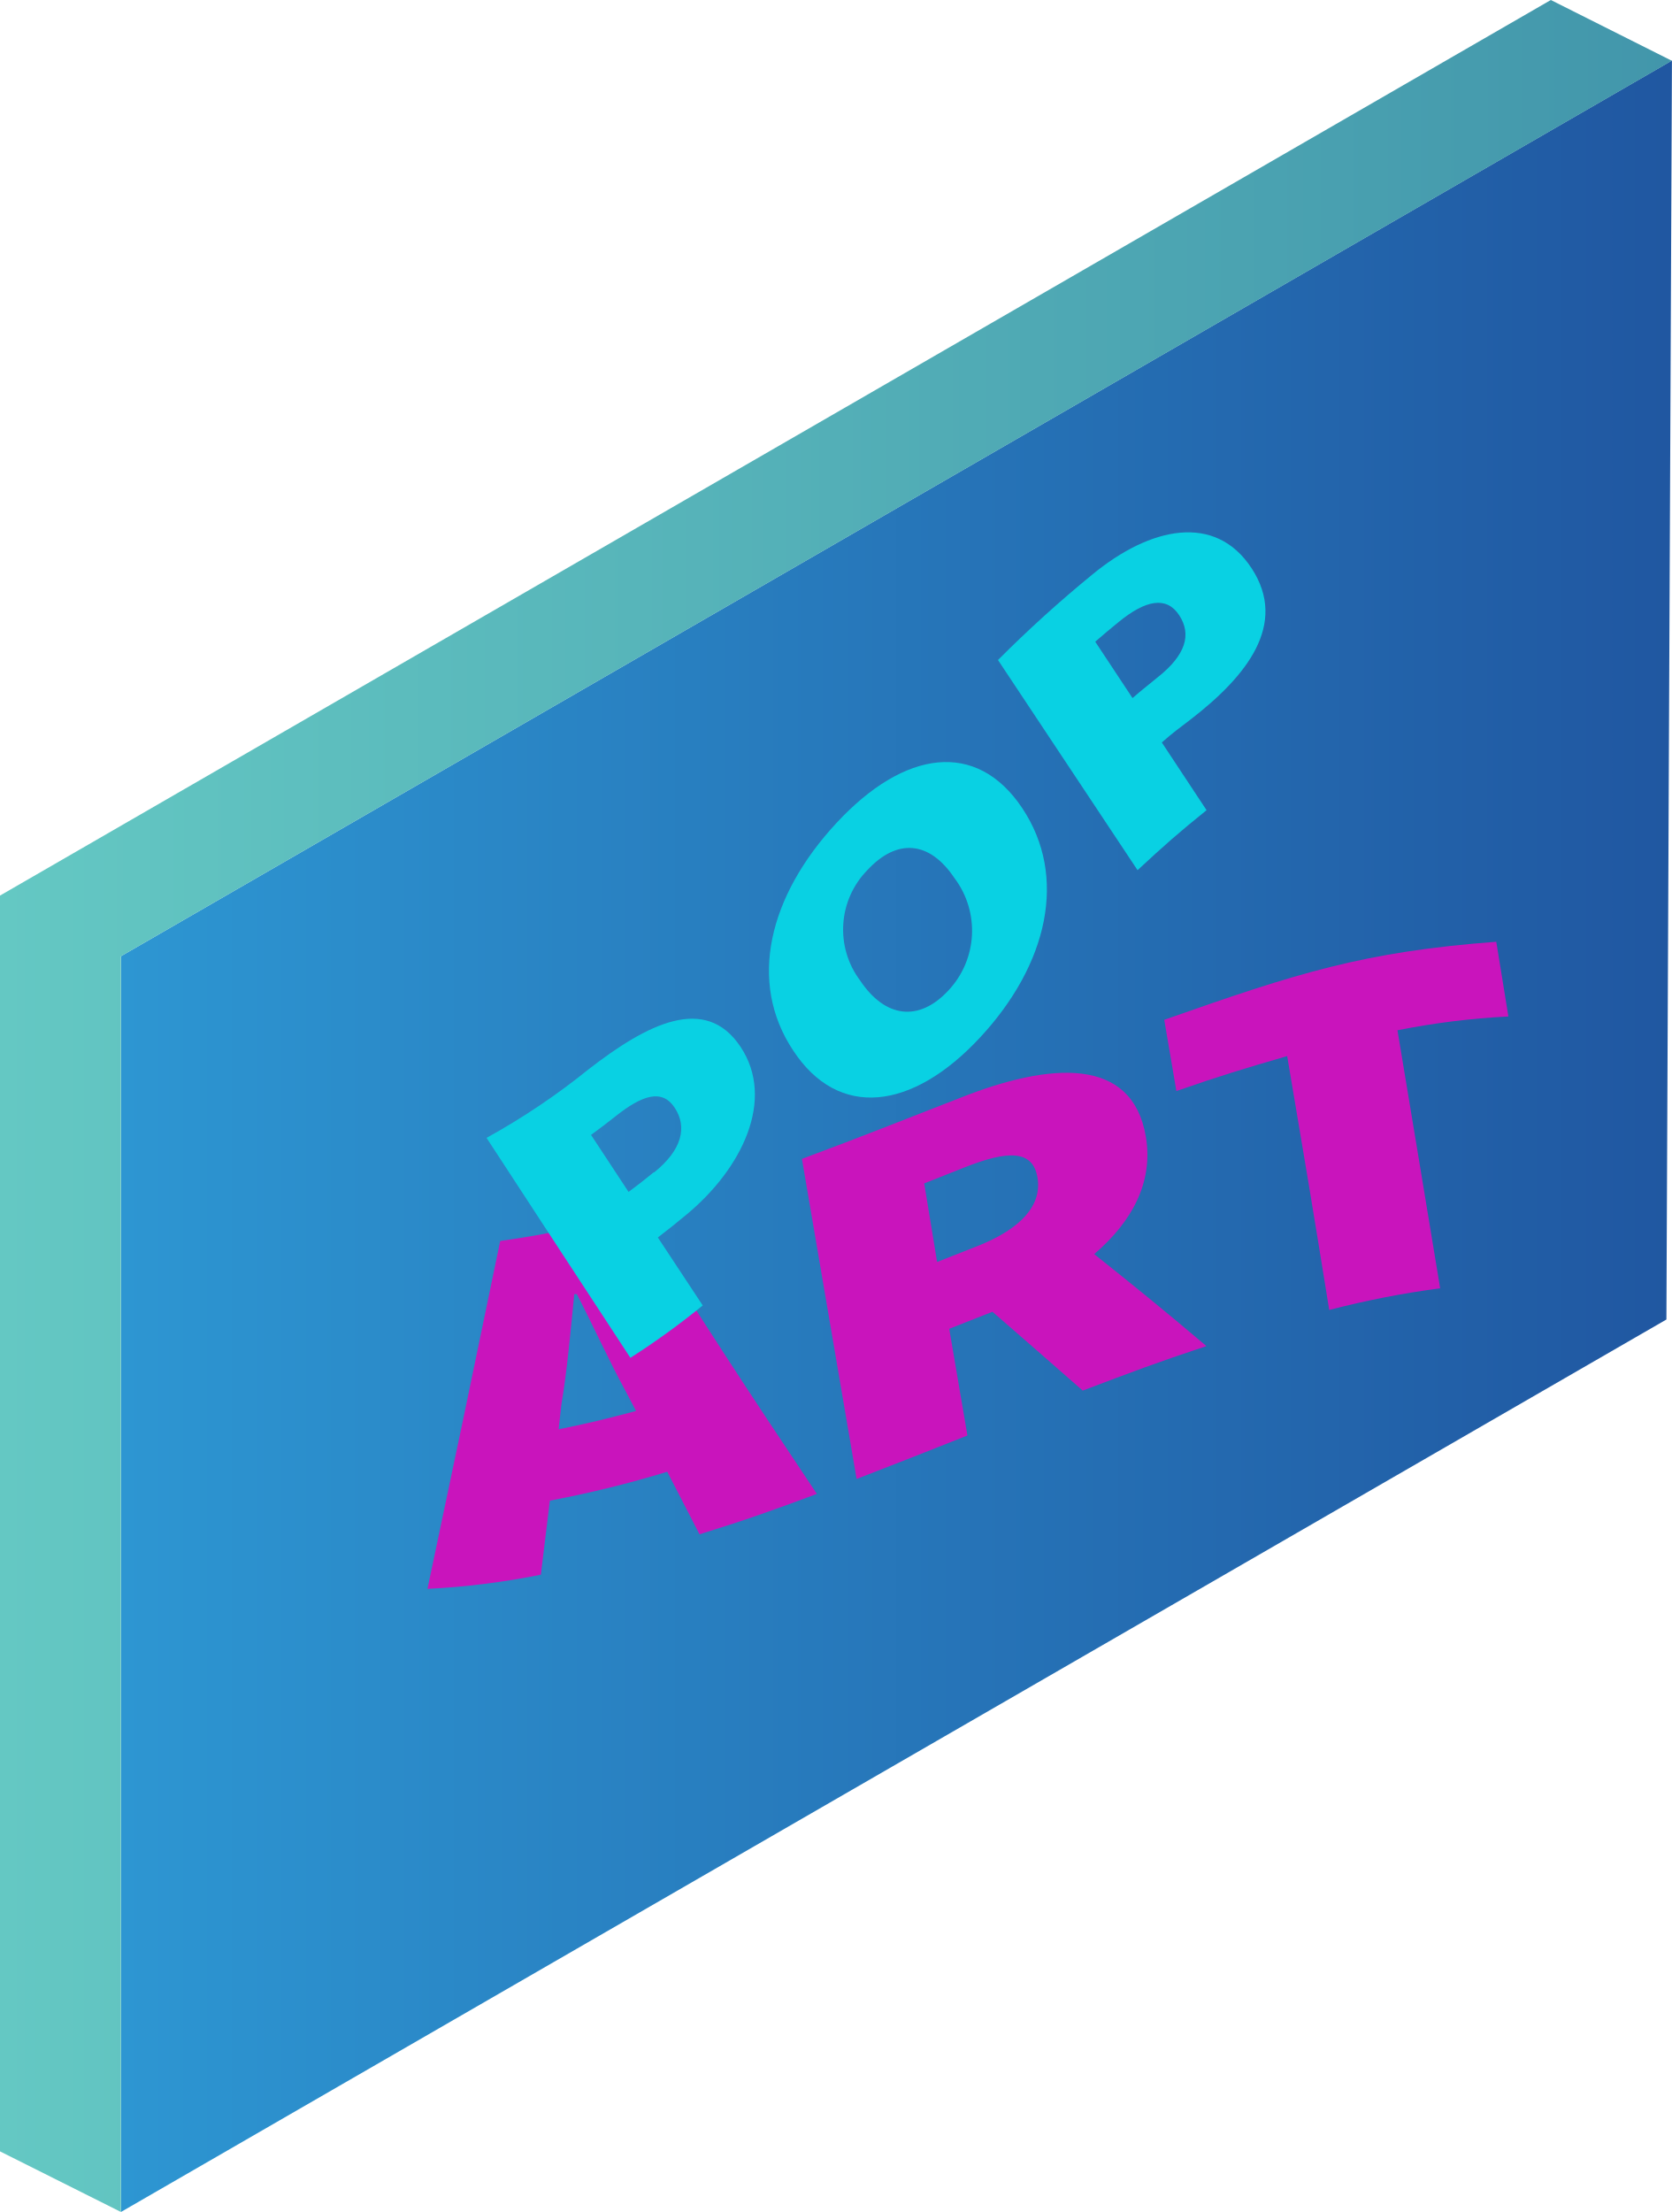
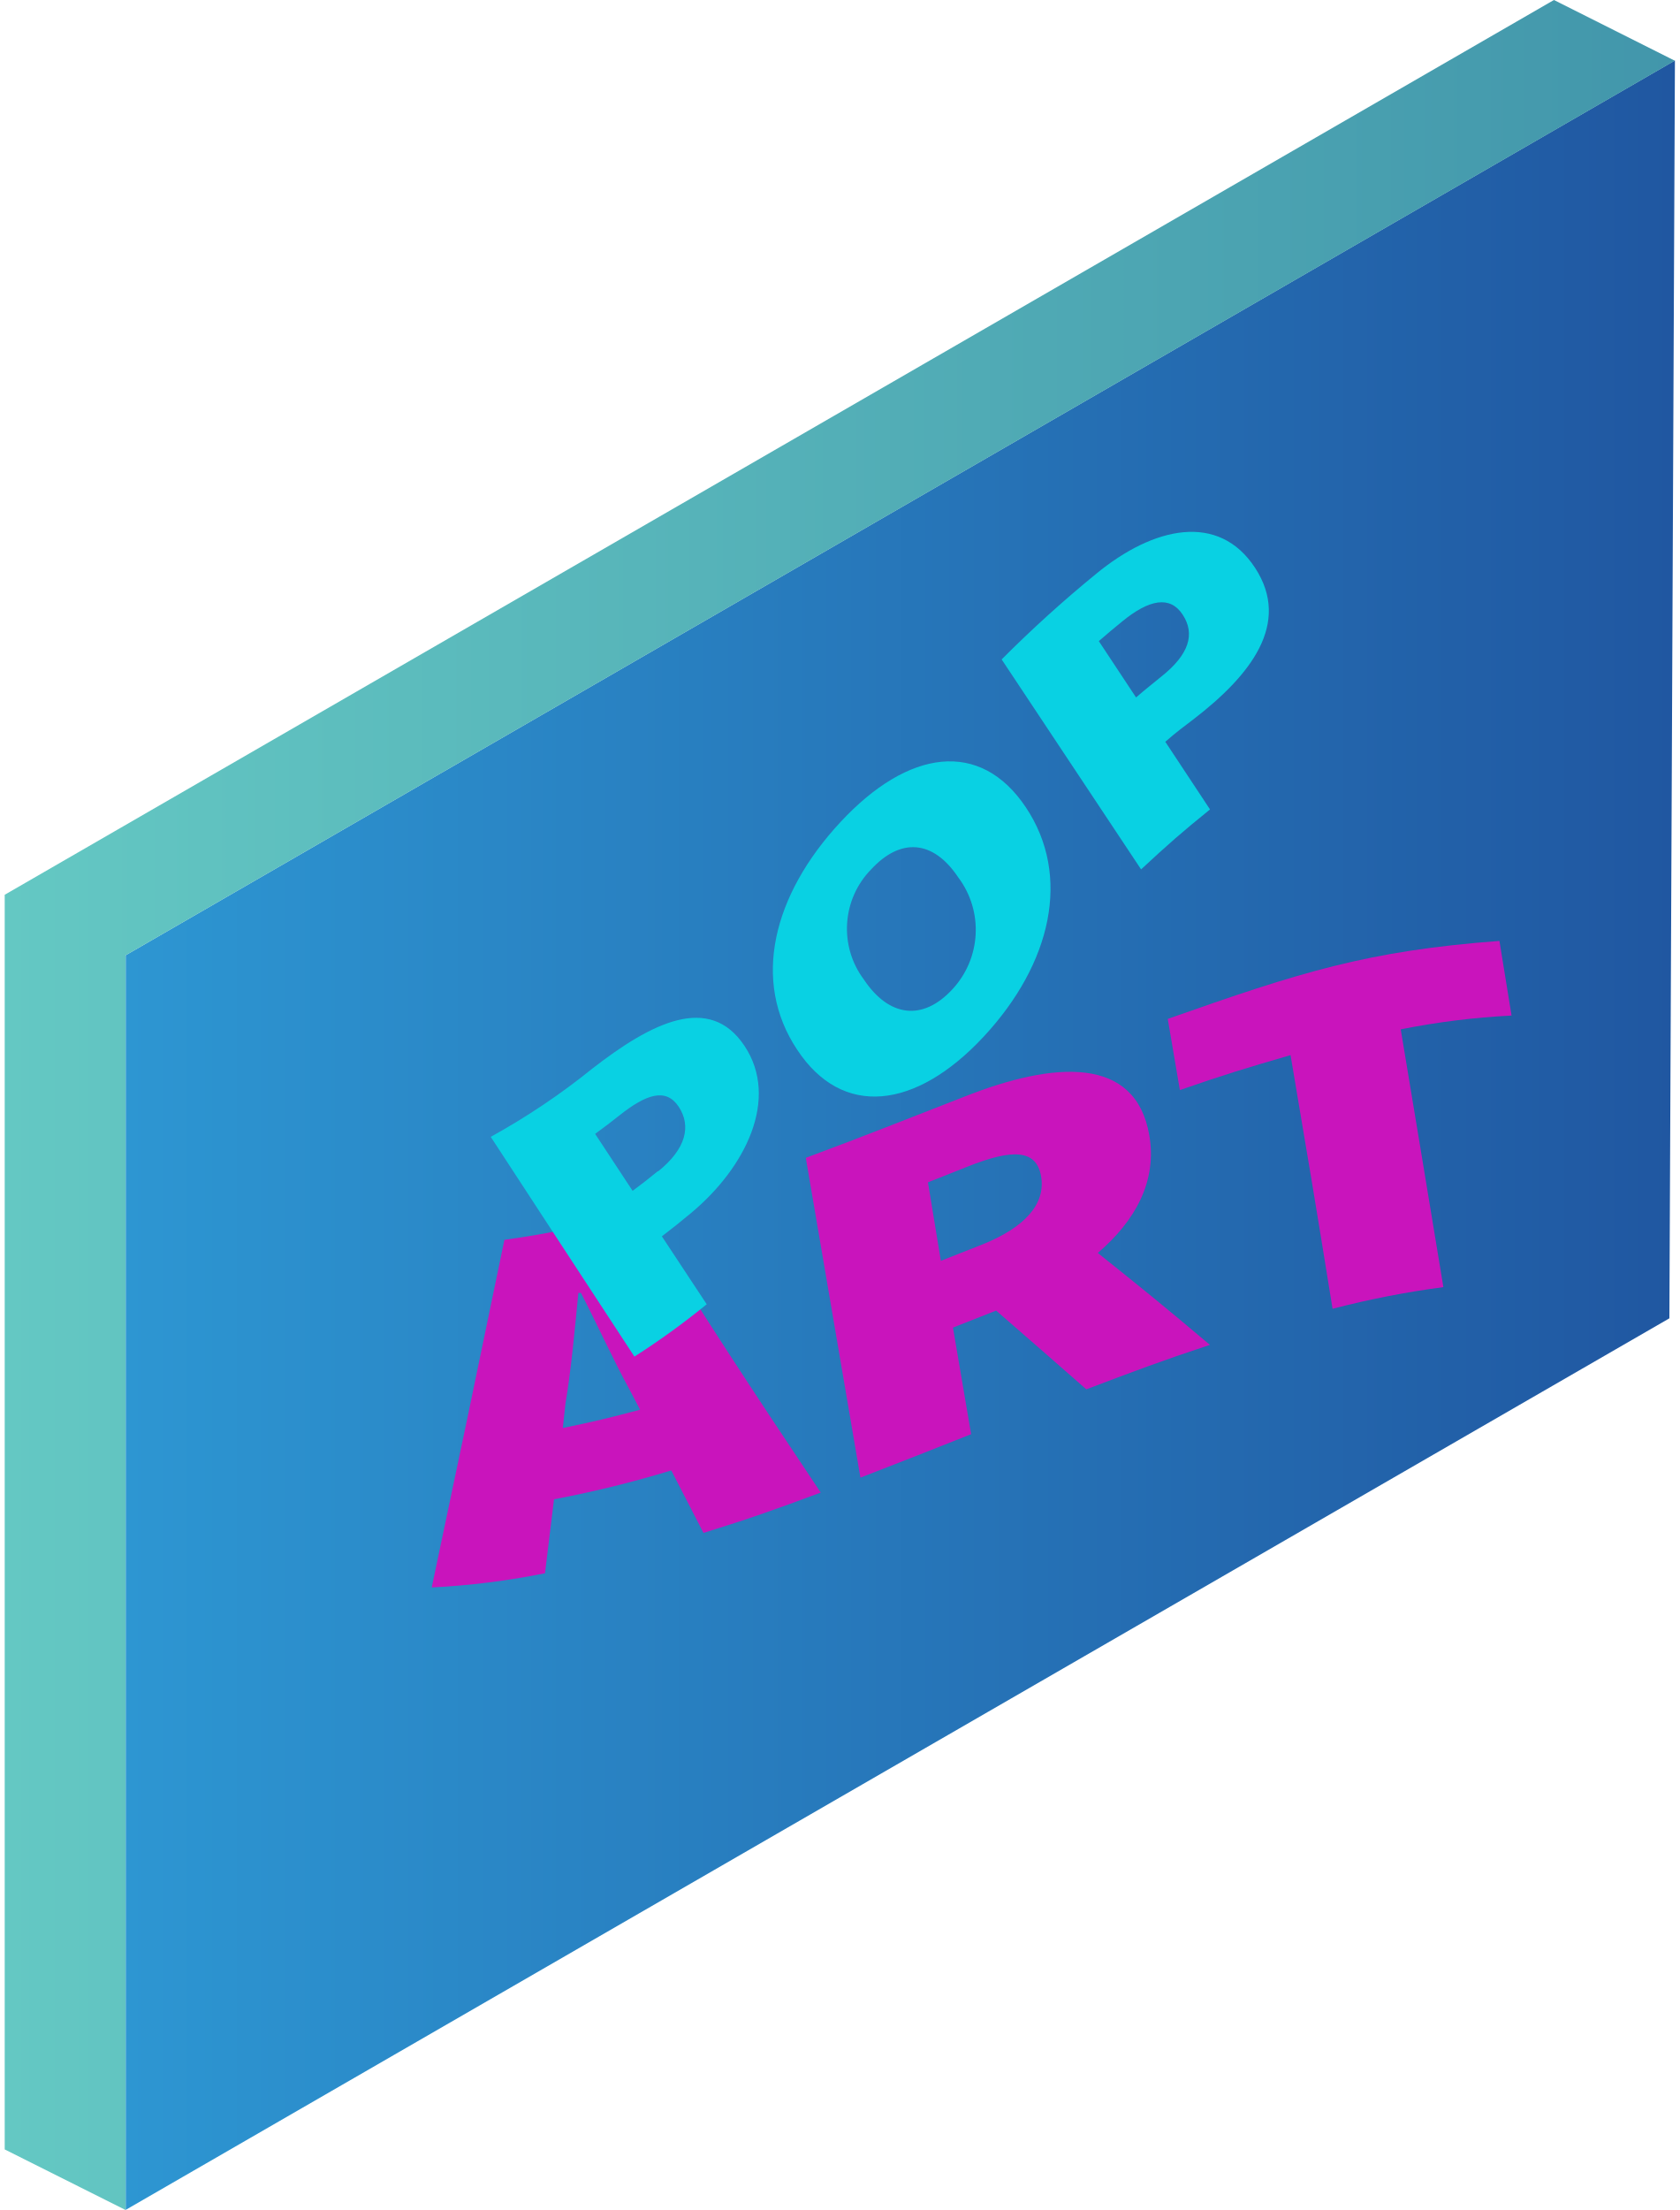
- <svg xmlns="http://www.w3.org/2000/svg" viewBox="0 0 129.62 171.46">
+ <svg xmlns="http://www.w3.org/2000/svg" viewBox="0 0 129.62 171.46" width="130" height="171" class="tate__painting">
  <defs>
-     <style>.cls-1{fill:url(#linear-gradient);}.cls-2{fill:url(#linear-gradient-2);}.cls-3{fill:#c914bc;}.cls-4{fill:#09d1e3;}</style>
-     <linearGradient id="linear-gradient" x1="9.39" y1="88.07" x2="129.62" y2="88.07" gradientUnits="userSpaceOnUse">
+     <style>
+ 			.tate-painting-cls-1{fill:url(#tate-painting-linear-gradient);}.tate-painting-cls-2{fill:url(#tate-painting-linear-gradient-2);}.tate-painting-cls-3{fill:#c914bc;}.tate-painting-cls-4{fill:#09d1e3;}
+ 		</style>
+     <linearGradient id="tate-painting-linear-gradient" x1="9.39" y1="88.07" x2="129.62" y2="88.07" gradientUnits="userSpaceOnUse">
      <stop offset="0" stop-color="#2d96d2" />
      <stop offset="1" stop-color="#2057a1" />
    </linearGradient>
-     <linearGradient id="linear-gradient-2" y1="85.73" x2="129.61" y2="85.73" gradientUnits="userSpaceOnUse">
+     <linearGradient id="tate-painting-linear-gradient-2" y1="85.73" x2="129.61" y2="85.73" gradientUnits="userSpaceOnUse">
      <stop offset="0" stop-color="#64c8c3" />
      <stop offset="1" stop-color="#4296ab" />
    </linearGradient>
  </defs>
-   <g id="Layer_2" data-name="Layer 2">
-     <g id="Layer_1-2" data-name="Layer 1">
-       <polygon class="cls-1" points="9.39 171.45 9.39 74.11 129.62 4.69 129.19 102.28 9.39 171.45" />
-       <polygon class="cls-2" points="9.38 171.46 0 166.76 0 69.42 120.23 0 129.61 4.71 9.38 74.12 9.38 171.46" />
-       <path class="cls-3" d="M38.78,96.19A74.73,74.73,0,0,0,49.18,94c5.66,9,8.49,13.33,14.15,21.8-3.64,1.35-5.46,2-9.1,3.13-1-1.93-1.5-2.9-2.5-4.85a85.27,85.27,0,0,1-9.1,2.24l-.7,5.74a59.42,59.42,0,0,1-8.79,1.1C35.4,112.47,36.53,107.07,38.78,96.19Zm4.53,14.6c2.4-.49,3.6-.78,6-1.42l-.84-1.6c-1.21-2.2-2.52-5.09-3.75-7.46l-.2,0c-.27,2.74-.56,6-1,8.57Z" />
-       <path class="cls-3" d="M62.17,89.83C67.09,88,69.55,87,74.46,85.09c7-2.77,13.31-3.2,14.37,3,.61,3.56-1.09,6.63-4,9.12,3.48,2.78,5.22,4.19,8.7,7.13-3.84,1.27-5.76,2-9.59,3.45-2.81-2.47-4.21-3.68-7-6.11L73.59,103,75,111.27c-3.44,1.36-5.16,2.05-8.59,3.37C64.72,104.73,63.87,99.77,62.17,89.83ZM75.8,96.58c3.4-1.35,5-3.19,4.63-5.32s-2.28-2.11-5.68-.76l-3.1,1.23,1,6.09Z" />
-       <path class="cls-3" d="M99.79,81.86c-3.44,1-5.16,1.52-8.59,2.71l-.94-5.52C100.57,75.42,105.73,73.77,116,73l.94,5.79a59.23,59.23,0,0,0-8.6,1.07c1.32,8,2,12,3.31,20a71.19,71.19,0,0,0-8.6,1.68C101.78,93.65,101.12,89.71,99.79,81.86Z" />
-       <path class="cls-4" d="M37.72,88.2a54.09,54.09,0,0,0,7.89-5.3c4.55-3.53,9.07-5.86,11.8-1.76s.1,9.45-4.18,13c-.88.73-1.33,1.09-2.23,1.78l3.48,5.27a59.46,59.46,0,0,1-5.61,4.06C44.42,98.46,42.2,95.06,37.72,88.2Zm13,2.67c2.16-1.74,2.57-3.51,1.59-5s-2.51-1-4.62.68c-.74.58-1.11.87-1.87,1.42l2.91,4.42C49.5,91.82,49.89,91.51,50.68,90.87Z" />
-       <path class="cls-4" d="M61.5,81.44c-3.55-5.32-1.9-12,3.36-17.66s10.85-6.44,14.39-1.14,2,12.11-3.27,17.78S65,86.76,61.5,81.44ZM74,68.07c-1.95-2.92-4.47-3.09-6.75-.63A6.58,6.58,0,0,0,66.68,76c1.95,2.92,4.57,3.23,6.85.77A6.77,6.77,0,0,0,74,68.07Z" />
-       <path class="cls-4" d="M77.37,51.16a96.4,96.4,0,0,1,7.32-6.63c4.48-3.69,9.53-4.79,12.35-.47s-.37,8.34-4.74,11.71c-.9.69-1.34,1-2.23,1.78l3.47,5.25c-2.18,1.76-3.25,2.7-5.35,4.65ZM89.75,52.5c2.17-1.72,2.65-3.31,1.67-4.81s-2.6-1.19-4.69.52c-.73.6-1.1.9-1.82,1.53l2.89,4.37C88.57,53.44,89,53.12,89.75,52.5Z" />
+   <g>
+     <g>
+       <polygon class="tate-painting-cls-1" points="9.39 171.45 9.39 74.11 129.62 4.69 129.19 102.28 9.39 171.45" />
+       <polygon class="tate-painting-cls-2" points="9.38 171.46 0 166.76 0 69.42 120.23 0 129.61 4.71 9.38 74.12 9.38 171.46" />
+       <path class="tate-painting-cls-3" d="M38.78,96.19A74.73,74.73,0,0,0,49.18,94c5.66,9,8.49,13.33,14.15,21.8-3.64,1.35-5.46,2-9.1,3.13-1-1.93-1.5-2.9-2.5-4.85a85.27,85.27,0,0,1-9.1,2.24l-.7,5.74a59.42,59.42,0,0,1-8.79,1.1C35.4,112.47,36.53,107.07,38.78,96.19Zm4.53,14.6c2.4-.49,3.6-.78,6-1.42l-.84-1.6c-1.21-2.2-2.52-5.09-3.75-7.46l-.2,0c-.27,2.74-.56,6-1,8.57Z" />
+       <path class="tate-painting-cls-3" d="M62.17,89.83C67.09,88,69.55,87,74.46,85.09c7-2.77,13.31-3.2,14.37,3,.61,3.56-1.09,6.63-4,9.12,3.48,2.78,5.22,4.19,8.7,7.13-3.84,1.27-5.76,2-9.59,3.45-2.81-2.47-4.21-3.68-7-6.11L73.59,103,75,111.27c-3.44,1.36-5.16,2.05-8.59,3.37C64.72,104.73,63.87,99.77,62.17,89.83ZM75.8,96.58c3.4-1.35,5-3.19,4.63-5.32s-2.28-2.11-5.68-.76l-3.1,1.23,1,6.09Z" />
+       <path class="tate-painting-cls-3" d="M99.79,81.86c-3.44,1-5.16,1.52-8.59,2.71l-.94-5.52C100.57,75.42,105.73,73.77,116,73l.94,5.79a59.23,59.23,0,0,0-8.6,1.07c1.32,8,2,12,3.31,20a71.19,71.19,0,0,0-8.6,1.68C101.78,93.65,101.12,89.71,99.79,81.86Z" />
+       <path class="tate-painting-cls-4" d="M37.72,88.2a54.09,54.09,0,0,0,7.89-5.3c4.55-3.53,9.07-5.86,11.8-1.76s.1,9.45-4.18,13c-.88.73-1.33,1.09-2.23,1.78l3.48,5.27a59.46,59.46,0,0,1-5.61,4.06C44.42,98.46,42.2,95.06,37.72,88.2Zm13,2.67c2.16-1.74,2.57-3.51,1.59-5s-2.51-1-4.62.68c-.74.58-1.11.87-1.87,1.42l2.91,4.42C49.5,91.82,49.89,91.51,50.68,90.87Z" />
+       <path class="tate-painting-cls-4" d="M61.5,81.44c-3.55-5.32-1.9-12,3.36-17.66s10.85-6.44,14.39-1.14,2,12.11-3.27,17.78S65,86.76,61.5,81.44ZM74,68.07c-1.95-2.92-4.47-3.09-6.75-.63A6.58,6.58,0,0,0,66.68,76c1.95,2.92,4.57,3.23,6.85.77A6.77,6.77,0,0,0,74,68.07Z" />
+       <path class="tate-painting-cls-4" d="M77.37,51.16a96.4,96.4,0,0,1,7.32-6.63c4.48-3.69,9.53-4.79,12.35-.47s-.37,8.34-4.74,11.71c-.9.69-1.34,1-2.23,1.78l3.47,5.25c-2.18,1.76-3.25,2.7-5.35,4.65ZM89.75,52.5c2.17-1.72,2.65-3.31,1.67-4.81s-2.6-1.19-4.69.52c-.73.6-1.1.9-1.82,1.53l2.89,4.37C88.57,53.44,89,53.12,89.75,52.5Z" />
    </g>
  </g>
</svg>
